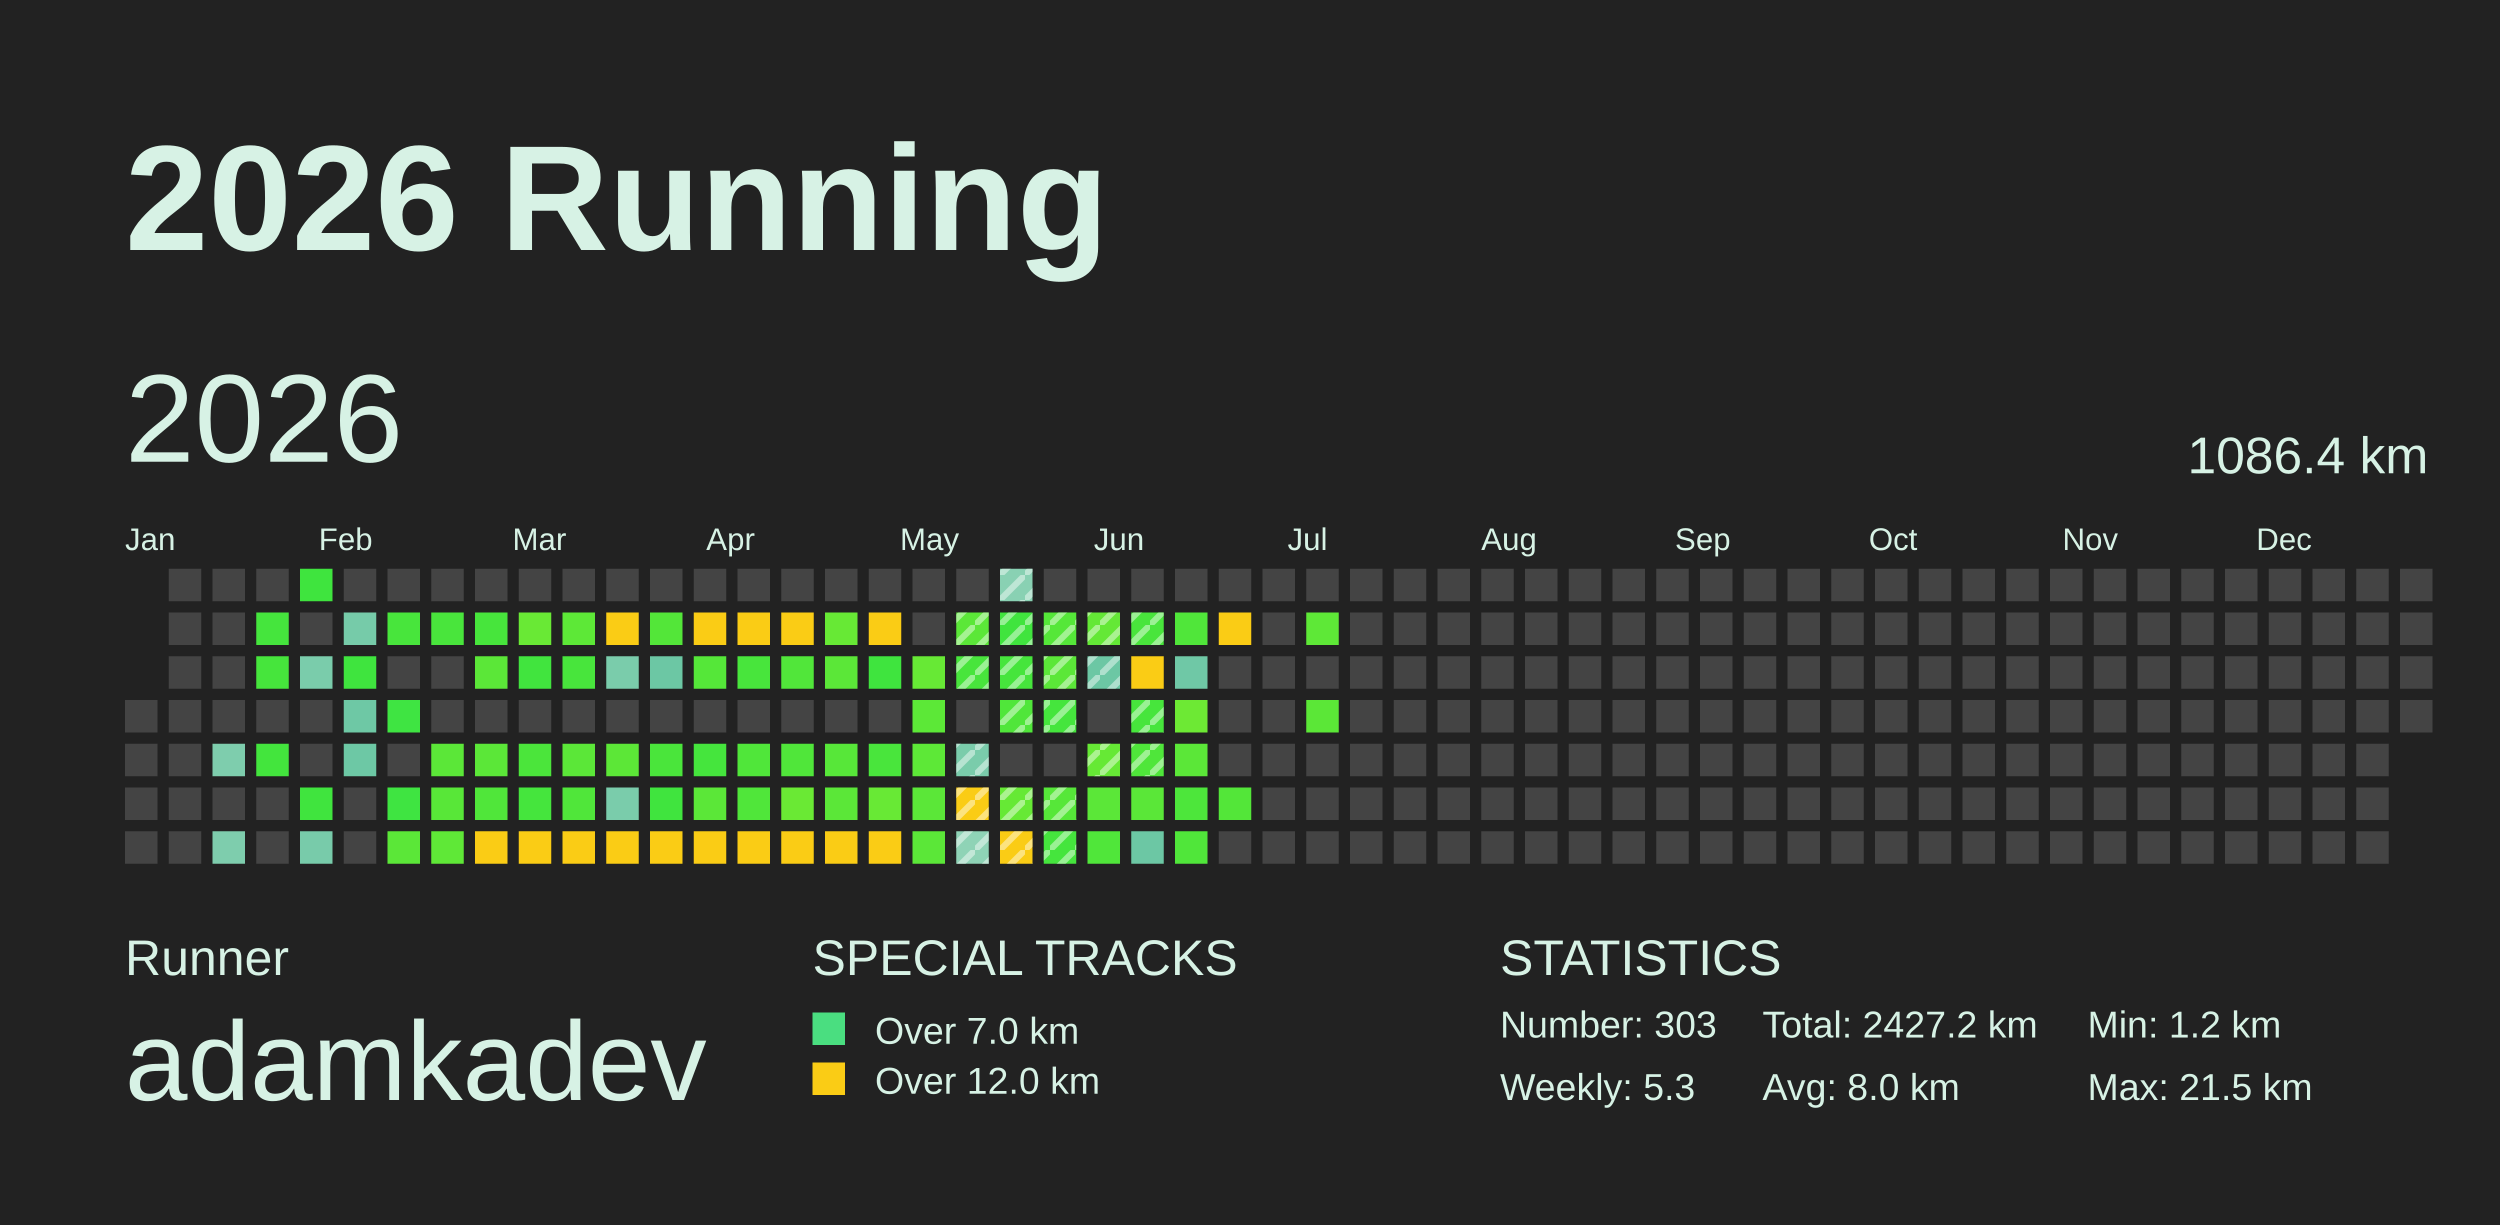
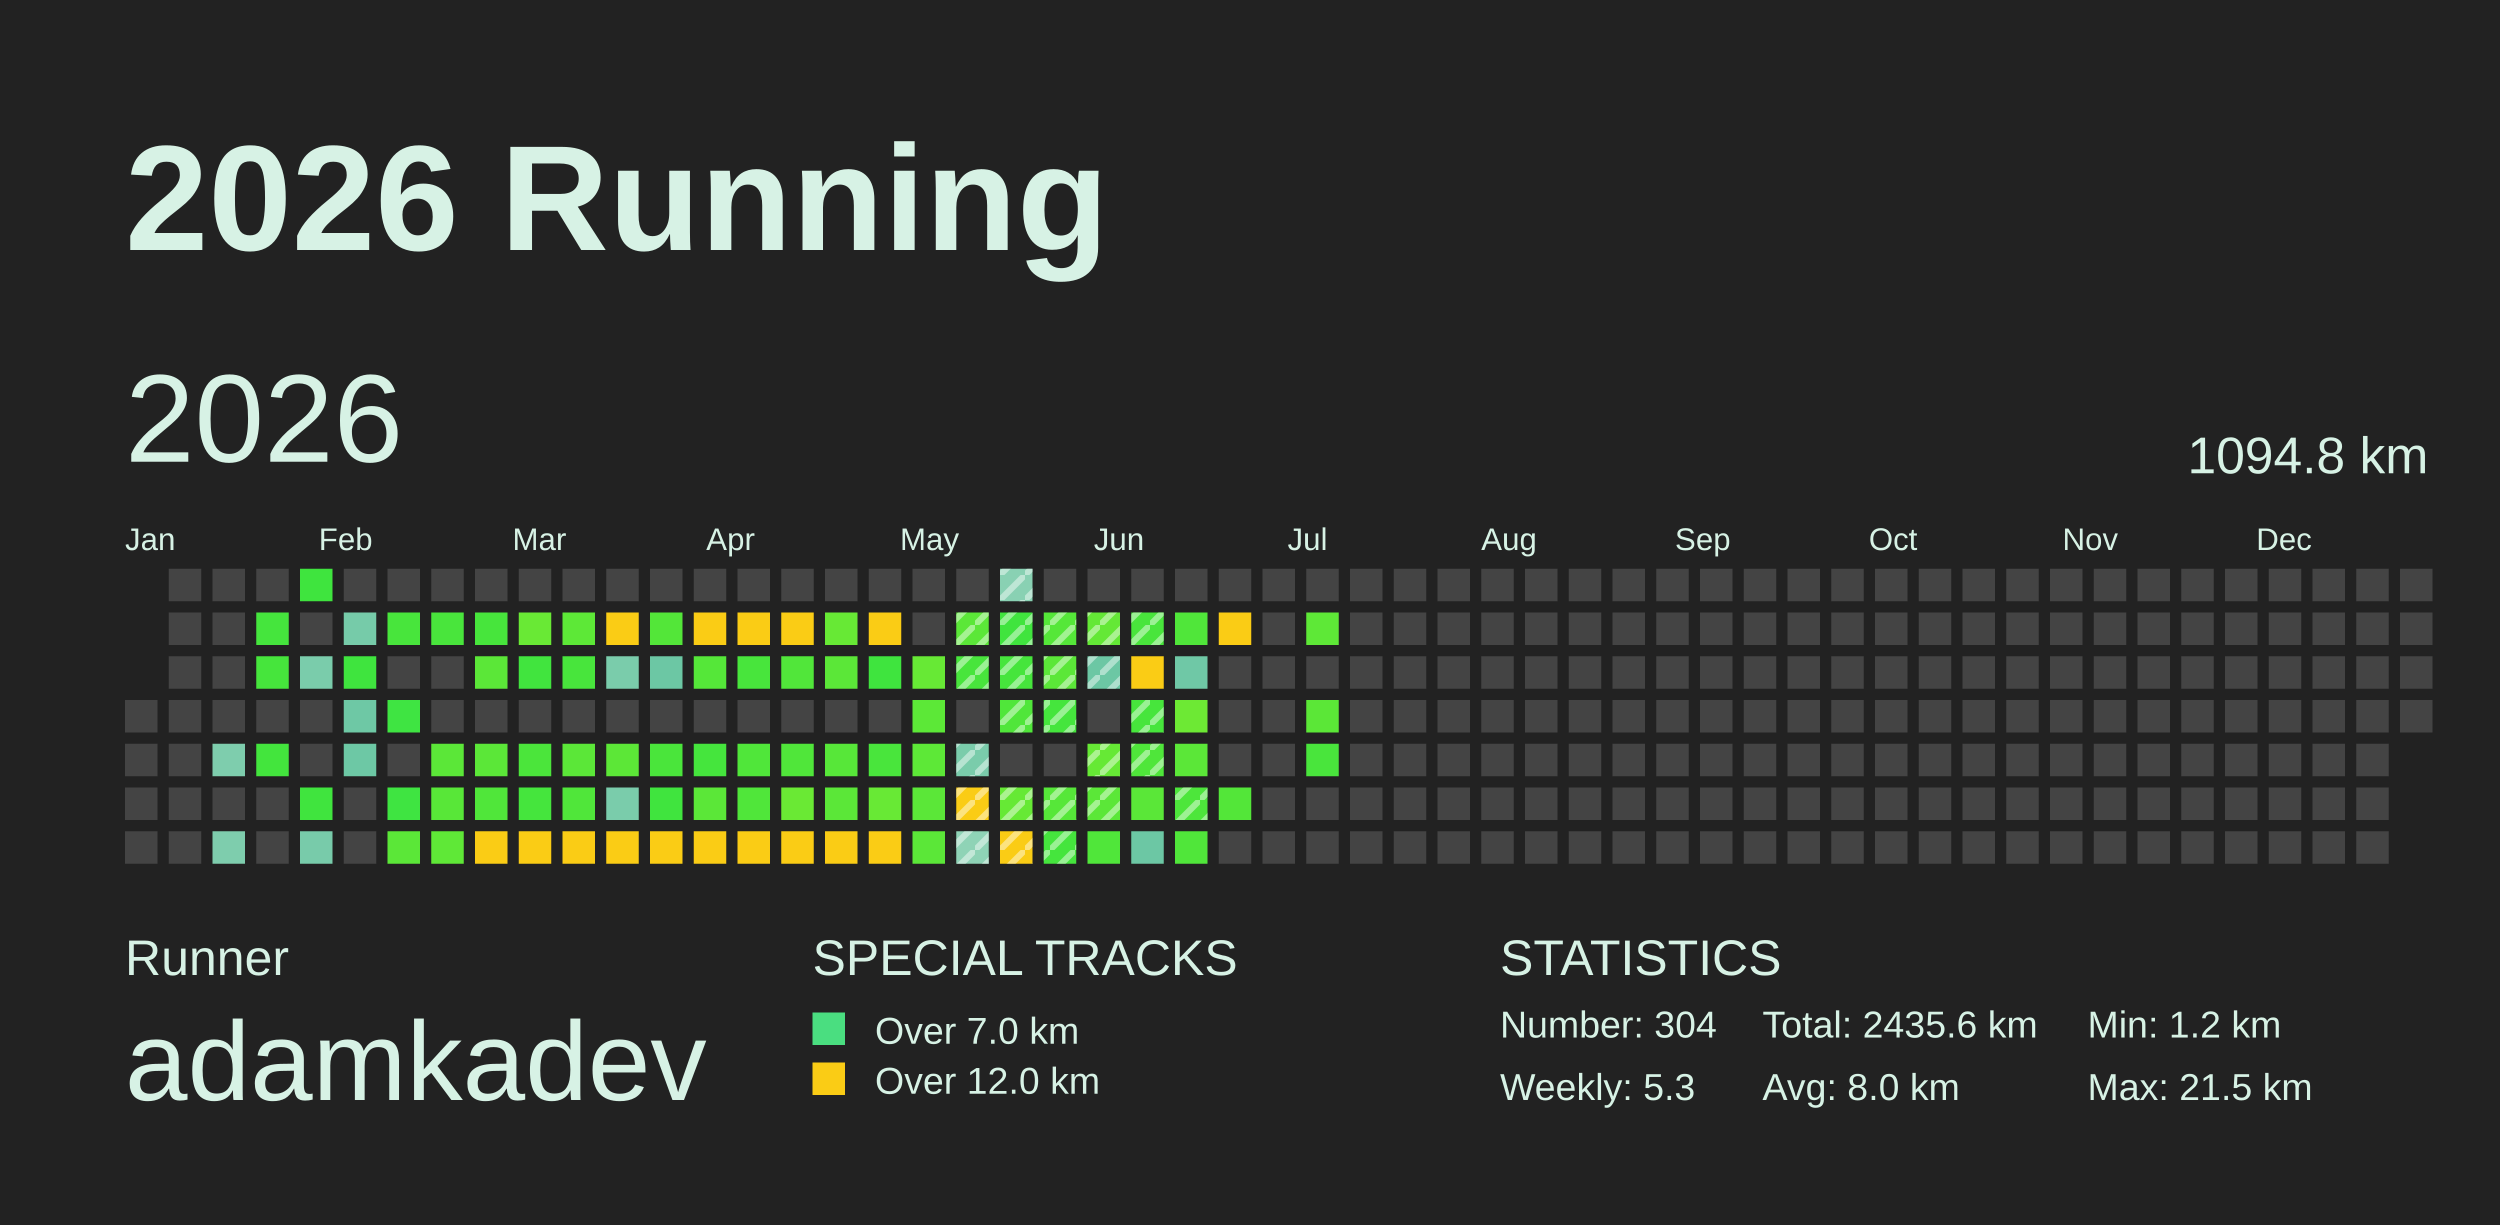
<svg xmlns="http://www.w3.org/2000/svg" baseProfile="full" height="98mm" version="1.1" viewBox="0,0,200,98" width="200mm">
  <defs>
    <pattern height="2" id="indoor-stripe" patternUnits="userSpaceOnUse" width="2">
      <line stroke="white" stroke-opacity="0.45" stroke-width="0.5" x1="0" x2="2" y1="2" y2="0" />
    </pattern>
  </defs>
  <rect fill="#222222" height="98" width="200" x="0" y="0" />
  <text fill="#D7F2E5" style="font-size:12px; font-family:Arial; font-weight:bold;" x="10" y="20">2026 Running</text>
  <text fill="#D7F2E5" style="font-size:4px; font-family:Arial" x="10" y="78">Runner</text>
  <text fill="#D7F2E5" style="font-size:9px; font-family:Arial" x="10" y="88">adamkadev</text>
  <text fill="#D7F2E5" style="font-size:4px; font-family:Arial" x="65" y="78">SPECIAL TRACKS</text>
  <rect fill="#4ADE80" height="2.6" width="2.6" x="65" y="81" />
  <text fill="#D7F2E5" style="font-size:3px; font-family:Arial" x="70" y="83.5">Over 7.0 km</text>
  <rect fill="#FACC15" height="2.6" width="2.6" x="65" y="85" />
  <text fill="#D7F2E5" style="font-size:3px; font-family:Arial" x="70" y="87.5">Over 12.0 km</text>
  <text fill="#D7F2E5" style="font-size:4px; font-family:Arial" x="120" y="78">STATISTICS</text>
-   <text fill="#D7F2E5" style="font-size:3px; font-family:Arial" x="120" y="83">Number: 303</text>
+   <text fill="#D7F2E5" style="font-size:3px; font-family:Arial" x="120" y="83">Number: 304</text>
  <text fill="#D7F2E5" style="font-size:3px; font-family:Arial" x="120" y="88">Weekly: 5.3</text>
-   <text fill="#D7F2E5" style="font-size:3px; font-family:Arial" x="141" y="83">Total: 2427.2 km</text>
+   <text fill="#D7F2E5" style="font-size:3px; font-family:Arial" x="141" y="83">Total: 2435.6 km</text>
  <text fill="#D7F2E5" style="font-size:3px; font-family:Arial" x="141" y="88">Avg: 8.0 km</text>
  <text fill="#D7F2E5" style="font-size:3px; font-family:Arial" x="167" y="83">Min: 1.2 km</text>
  <text fill="#D7F2E5" style="font-size:3px; font-family:Arial" x="167" y="88">Max: 21.5 km</text>
  <text dominant-baseline="hanging" fill="#D7F2E5" style="font-size:10.0px; font-family:Arial;" x="10" y="30">2026</text>
-   <text dominant-baseline="hanging" fill="#D7F2E5" style="font-size:4.125px; font-family:Arial;" x="175" y="35">1086.4 km</text>
+   <text dominant-baseline="hanging" fill="#D7F2E5" style="font-size:4.125px; font-family:Arial;" x="175" y="35">1094.8 km</text>
  <text fill="#D7F2E5" style="font-size:2.5px; font-family:Arial" x="10.0" y="44">Jan</text>
  <text fill="#D7F2E5" style="font-size:2.5px; font-family:Arial" x="25.5" y="44">Feb</text>
  <text fill="#D7F2E5" style="font-size:2.5px; font-family:Arial" x="41.0" y="44">Mar</text>
  <text fill="#D7F2E5" style="font-size:2.5px; font-family:Arial" x="56.5" y="44">Apr</text>
  <text fill="#D7F2E5" style="font-size:2.5px; font-family:Arial" x="72.0" y="44">May</text>
  <text fill="#D7F2E5" style="font-size:2.5px; font-family:Arial" x="87.5" y="44">Jun</text>
  <text fill="#D7F2E5" style="font-size:2.5px; font-family:Arial" x="103.0" y="44">Jul</text>
  <text fill="#D7F2E5" style="font-size:2.5px; font-family:Arial" x="118.5" y="44">Aug</text>
  <text fill="#D7F2E5" style="font-size:2.5px; font-family:Arial" x="134.0" y="44">Sep</text>
  <text fill="#D7F2E5" style="font-size:2.5px; font-family:Arial" x="149.5" y="44">Oct</text>
  <text fill="#D7F2E5" style="font-size:2.5px; font-family:Arial" x="165.0" y="44">Nov</text>
  <text fill="#D7F2E5" style="font-size:2.5px; font-family:Arial" x="180.5" y="44">Dec</text>
  <rect fill="#444444" height="2.6" width="2.6" x="10.0" y="56.0" />
  <rect fill="#444444" height="2.6" width="2.6" x="10.0" y="59.5" />
  <rect fill="#444444" height="2.6" width="2.6" x="10.0" y="63.0" />
  <rect fill="#444444" height="2.6" width="2.6" x="10.0" y="66.5" />
  <rect fill="#444444" height="2.6" width="2.6" x="13.5" y="45.5" />
  <rect fill="#444444" height="2.6" width="2.6" x="13.5" y="49.0" />
  <rect fill="#444444" height="2.6" width="2.6" x="13.5" y="52.5" />
  <rect fill="#444444" height="2.6" width="2.6" x="13.5" y="56.0" />
  <rect fill="#444444" height="2.6" width="2.6" x="13.5" y="59.5" />
  <rect fill="#444444" height="2.6" width="2.6" x="13.5" y="63.0" />
  <rect fill="#444444" height="2.6" width="2.6" x="13.5" y="66.5" />
  <rect fill="#444444" height="2.6" width="2.6" x="17.0" y="45.5" />
  <rect fill="#444444" height="2.6" width="2.6" x="17.0" y="49.0" />
  <rect fill="#444444" height="2.6" width="2.6" x="17.0" y="52.5" />
  <rect fill="#444444" height="2.6" width="2.6" x="17.0" y="56.0" />
  <rect fill="#7ecdad" height="2.6" width="2.6" x="17.0" y="59.5" />
  <rect fill="#444444" height="2.6" width="2.6" x="17.0" y="63.0" />
  <rect fill="#7ecdad" height="2.6" width="2.6" x="17.0" y="66.5" />
  <rect fill="#444444" height="2.6" width="2.6" x="20.5" y="45.5" />
  <rect fill="#45e53d" height="2.6" width="2.6" x="20.5" y="49.0" />
  <rect fill="#46e53c" height="2.6" width="2.6" x="20.5" y="52.5" />
  <rect fill="#444444" height="2.6" width="2.6" x="20.5" y="56.0" />
  <rect fill="#43e53d" height="2.6" width="2.6" x="20.5" y="59.5" />
  <rect fill="#444444" height="2.6" width="2.6" x="20.5" y="63.0" />
  <rect fill="#444444" height="2.6" width="2.6" x="20.5" y="66.5" />
  <rect fill="#3fe43e" height="2.6" width="2.6" x="24.0" y="45.5" />
  <rect fill="#444444" height="2.6" width="2.6" x="24.0" y="49.0" />
  <rect fill="#7accab" height="2.6" width="2.6" x="24.0" y="52.5" />
  <rect fill="#444444" height="2.6" width="2.6" x="24.0" y="56.0" />
  <rect fill="#444444" height="2.6" width="2.6" x="24.0" y="59.5" />
  <rect fill="#40e43e" height="2.6" width="2.6" x="24.0" y="63.0" />
  <rect fill="#78cbaa" height="2.6" width="2.6" x="24.0" y="66.5" />
  <rect fill="#444444" height="2.6" width="2.6" x="27.5" y="45.5" />
  <rect fill="#76cba9" height="2.6" width="2.6" x="27.5" y="49.0" />
  <rect fill="#3fe43e" height="2.6" width="2.6" x="27.5" y="52.5" />
  <rect fill="#6ec8a5" height="2.6" width="2.6" x="27.5" y="56.0" />
  <rect fill="#6dc8a5" height="2.6" width="2.6" x="27.5" y="59.5" />
  <rect fill="#444444" height="2.6" width="2.6" x="27.5" y="63.0" />
  <rect fill="#444444" height="2.6" width="2.6" x="27.5" y="66.5" />
  <rect fill="#444444" height="2.6" width="2.6" x="31.0" y="45.5" />
  <rect fill="#48e53c" height="2.6" width="2.6" x="31.0" y="49.0" />
  <rect fill="#444444" height="2.6" width="2.6" x="31.0" y="52.5" />
  <rect fill="#3fe442" height="2.6" width="2.6" x="31.0" y="56.0" />
  <rect fill="#444444" height="2.6" width="2.6" x="31.0" y="59.5" />
  <rect fill="#3fe441" height="2.6" width="2.6" x="31.0" y="63.0" />
  <rect fill="#5be738" height="2.6" width="2.6" x="31.0" y="66.5" />
  <rect fill="#444444" height="2.6" width="2.6" x="34.5" y="45.5" />
  <rect fill="#49e53c" height="2.6" width="2.6" x="34.5" y="49.0" />
  <rect fill="#444444" height="2.6" width="2.6" x="34.5" y="52.5" />
  <rect fill="#444444" height="2.6" width="2.6" x="34.5" y="56.0" />
  <rect fill="#5be738" height="2.6" width="2.6" x="34.5" y="59.5" />
  <rect fill="#58e738" height="2.6" width="2.6" x="34.5" y="63.0" />
  <rect fill="#5fe837" height="2.6" width="2.6" x="34.5" y="66.5" />
  <rect fill="#444444" height="2.6" width="2.6" x="38.0" y="45.5" />
  <rect fill="#47e53c" height="2.6" width="2.6" x="38.0" y="49.0" />
  <rect fill="#5be738" height="2.6" width="2.6" x="38.0" y="52.5" />
  <rect fill="#444444" height="2.6" width="2.6" x="38.0" y="56.0" />
  <rect fill="#5be738" height="2.6" width="2.6" x="38.0" y="59.5" />
  <rect fill="#50e63a" height="2.6" width="2.6" x="38.0" y="63.0" />
  <rect fill="#FACC15" height="2.6" width="2.6" x="38.0" y="66.5" />
  <rect fill="#444444" height="2.6" width="2.6" x="41.5" y="45.5" />
  <rect fill="#69e935" height="2.6" width="2.6" x="41.5" y="49.0" />
  <rect fill="#41e43e" height="2.6" width="2.6" x="41.5" y="52.5" />
  <rect fill="#444444" height="2.6" width="2.6" x="41.5" y="56.0" />
  <rect fill="#4be53b" height="2.6" width="2.6" x="41.5" y="59.5" />
  <rect fill="#45e53d" height="2.6" width="2.6" x="41.5" y="63.0" />
  <rect fill="#FACC15" height="2.6" width="2.6" x="41.5" y="66.5" />
  <rect fill="#444444" height="2.6" width="2.6" x="45.0" y="45.5" />
  <rect fill="#5de837" height="2.6" width="2.6" x="45.0" y="49.0" />
  <rect fill="#48e53c" height="2.6" width="2.6" x="45.0" y="52.5" />
  <rect fill="#444444" height="2.6" width="2.6" x="45.0" y="56.0" />
  <rect fill="#5be738" height="2.6" width="2.6" x="45.0" y="59.5" />
  <rect fill="#50e63a" height="2.6" width="2.6" x="45.0" y="63.0" />
  <rect fill="#FACC15" height="2.6" width="2.6" x="45.0" y="66.5" />
  <rect fill="#444444" height="2.6" width="2.6" x="48.5" y="45.5" />
  <rect fill="#FACC15" height="2.6" width="2.6" x="48.5" y="49.0" />
  <rect fill="#7accab" height="2.6" width="2.6" x="48.5" y="52.5" />
  <rect fill="#444444" height="2.6" width="2.6" x="48.5" y="56.0" />
  <rect fill="#5ce737" height="2.6" width="2.6" x="48.5" y="59.5" />
  <rect fill="#7accab" height="2.6" width="2.6" x="48.5" y="63.0" />
  <rect fill="#FACC15" height="2.6" width="2.6" x="48.5" y="66.5" />
  <rect fill="#444444" height="2.6" width="2.6" x="52.0" y="45.5" />
  <rect fill="#53e639" height="2.6" width="2.6" x="52.0" y="49.0" />
  <rect fill="#6cc7a4" height="2.6" width="2.6" x="52.0" y="52.5" />
  <rect fill="#444444" height="2.6" width="2.6" x="52.0" y="56.0" />
  <rect fill="#4ae53b" height="2.6" width="2.6" x="52.0" y="59.5" />
  <rect fill="#40e43e" height="2.6" width="2.6" x="52.0" y="63.0" />
  <rect fill="#FACC15" height="2.6" width="2.6" x="52.0" y="66.5" />
  <rect fill="#444444" height="2.6" width="2.6" x="55.5" y="45.5" />
  <rect fill="#FACC15" height="2.6" width="2.6" x="55.5" y="49.0" />
  <rect fill="#55e739" height="2.6" width="2.6" x="55.5" y="52.5" />
  <rect fill="#444444" height="2.6" width="2.6" x="55.5" y="56.0" />
  <rect fill="#45e53d" height="2.6" width="2.6" x="55.5" y="59.5" />
  <rect fill="#5be738" height="2.6" width="2.6" x="55.5" y="63.0" />
  <rect fill="#FACC15" height="2.6" width="2.6" x="55.5" y="66.5" />
  <rect fill="#444444" height="2.6" width="2.6" x="59.0" y="45.5" />
  <rect fill="#FACC15" height="2.6" width="2.6" x="59.0" y="49.0" />
  <rect fill="#48e53c" height="2.6" width="2.6" x="59.0" y="52.5" />
  <rect fill="#444444" height="2.6" width="2.6" x="59.0" y="56.0" />
  <rect fill="#50e63a" height="2.6" width="2.6" x="59.0" y="59.5" />
  <rect fill="#50e63a" height="2.6" width="2.6" x="59.0" y="63.0" />
  <rect fill="#FACC15" height="2.6" width="2.6" x="59.0" y="66.5" />
  <rect fill="#444444" height="2.6" width="2.6" x="62.5" y="45.5" />
  <rect fill="#FACC15" height="2.6" width="2.6" x="62.5" y="49.0" />
  <rect fill="#51e63a" height="2.6" width="2.6" x="62.5" y="52.5" />
  <rect fill="#444444" height="2.6" width="2.6" x="62.5" y="56.0" />
  <rect fill="#50e63a" height="2.6" width="2.6" x="62.5" y="59.5" />
  <rect fill="#6ae934" height="2.6" width="2.6" x="62.5" y="63.0" />
  <rect fill="#FACC15" height="2.6" width="2.6" x="62.5" y="66.5" />
  <rect fill="#444444" height="2.6" width="2.6" x="66.0" y="45.5" />
  <rect fill="#67e935" height="2.6" width="2.6" x="66.0" y="49.0" />
  <rect fill="#5be738" height="2.6" width="2.6" x="66.0" y="52.5" />
  <rect fill="#444444" height="2.6" width="2.6" x="66.0" y="56.0" />
  <rect fill="#57e739" height="2.6" width="2.6" x="66.0" y="59.5" />
  <rect fill="#5be738" height="2.6" width="2.6" x="66.0" y="63.0" />
  <rect fill="#FACC15" height="2.6" width="2.6" x="66.0" y="66.5" />
  <rect fill="#444444" height="2.6" width="2.6" x="69.5" y="45.5" />
  <rect fill="#FACC15" height="2.6" width="2.6" x="69.5" y="49.0" />
  <rect fill="#3fe43e" height="2.6" width="2.6" x="69.5" y="52.5" />
  <rect fill="#444444" height="2.6" width="2.6" x="69.5" y="56.0" />
  <rect fill="#49e53c" height="2.6" width="2.6" x="69.5" y="59.5" />
  <rect fill="#68e935" height="2.6" width="2.6" x="69.5" y="63.0" />
  <rect fill="#FACC15" height="2.6" width="2.6" x="69.5" y="66.5" />
  <rect fill="#444444" height="2.6" width="2.6" x="73.0" y="45.5" />
  <rect fill="#444444" height="2.6" width="2.6" x="73.0" y="49.0" />
  <rect fill="#67e935" height="2.6" width="2.6" x="73.0" y="52.5" />
  <rect fill="#5ce837" height="2.6" width="2.6" x="73.0" y="56.0" />
  <rect fill="#5de837" height="2.6" width="2.6" x="73.0" y="59.5" />
  <rect fill="#5be738" height="2.6" width="2.6" x="73.0" y="63.0" />
  <rect fill="#5be738" height="2.6" width="2.6" x="73.0" y="66.5" />
  <rect fill="#444444" height="2.6" width="2.6" x="76.5" y="45.5" />
  <rect fill="#5be738" height="2.6" width="2.6" x="76.5" y="49.0" />
  <rect fill="url(#indoor-stripe)" height="2.6" style="pointer-events: none;" width="2.6" x="76.5" y="49.0" />
  <rect fill="#48e53c" height="2.6" width="2.6" x="76.5" y="52.5" />
  <rect fill="url(#indoor-stripe)" height="2.6" style="pointer-events: none;" width="2.6" x="76.5" y="52.5" />
  <rect fill="#444444" height="2.6" width="2.6" x="76.5" y="56.0" />
  <rect fill="#7accab" height="2.6" width="2.6" x="76.5" y="59.5" />
  <rect fill="url(#indoor-stripe)" height="2.6" style="pointer-events: none;" width="2.6" x="76.5" y="59.5" />
  <rect fill="#FACC15" height="2.6" width="2.6" x="76.5" y="63.0" />
  <rect fill="url(#indoor-stripe)" height="2.6" style="pointer-events: none;" width="2.6" x="76.5" y="63.0" />
  <rect fill="#8fd3b6" height="2.6" width="2.6" x="76.5" y="66.5" />
  <rect fill="url(#indoor-stripe)" height="2.6" style="pointer-events: none;" width="2.6" x="76.5" y="66.5" />
  <rect fill="#89d1b3" height="2.6" width="2.6" x="80.0" y="45.5" />
  <rect fill="url(#indoor-stripe)" height="2.6" style="pointer-events: none;" width="2.6" x="80.0" y="45.5" />
  <rect fill="#40e43e" height="2.6" width="2.6" x="80.0" y="49.0" />
  <rect fill="url(#indoor-stripe)" height="2.6" style="pointer-events: none;" width="2.6" x="80.0" y="49.0" />
  <rect fill="#46e53c" height="2.6" width="2.6" x="80.0" y="52.5" />
  <rect fill="url(#indoor-stripe)" height="2.6" style="pointer-events: none;" width="2.6" x="80.0" y="52.5" />
  <rect fill="#50e63a" height="2.6" width="2.6" x="80.0" y="56.0" />
  <rect fill="url(#indoor-stripe)" height="2.6" style="pointer-events: none;" width="2.6" x="80.0" y="56.0" />
  <rect fill="#444444" height="2.6" width="2.6" x="80.0" y="59.5" />
  <rect fill="#66e935" height="2.6" width="2.6" x="80.0" y="63.0" />
  <rect fill="url(#indoor-stripe)" height="2.6" style="pointer-events: none;" width="2.6" x="80.0" y="63.0" />
  <rect fill="#FACC15" height="2.6" width="2.6" x="80.0" y="66.5" />
  <rect fill="url(#indoor-stripe)" height="2.6" style="pointer-events: none;" width="2.6" x="80.0" y="66.5" />
  <rect fill="#444444" height="2.6" width="2.6" x="83.5" y="45.5" />
  <rect fill="#55e739" height="2.6" width="2.6" x="83.5" y="49.0" />
  <rect fill="url(#indoor-stripe)" height="2.6" style="pointer-events: none;" width="2.6" x="83.5" y="49.0" />
  <rect fill="#5be738" height="2.6" width="2.6" x="83.5" y="52.5" />
  <rect fill="url(#indoor-stripe)" height="2.6" style="pointer-events: none;" width="2.6" x="83.5" y="52.5" />
  <rect fill="#45e53d" height="2.6" width="2.6" x="83.5" y="56.0" />
  <rect fill="url(#indoor-stripe)" height="2.6" style="pointer-events: none;" width="2.6" x="83.5" y="56.0" />
  <rect fill="#444444" height="2.6" width="2.6" x="83.5" y="59.5" />
  <rect fill="#56e739" height="2.6" width="2.6" x="83.5" y="63.0" />
  <rect fill="url(#indoor-stripe)" height="2.6" style="pointer-events: none;" width="2.6" x="83.5" y="63.0" />
  <rect fill="#45e53d" height="2.6" width="2.6" x="83.5" y="66.5" />
  <rect fill="url(#indoor-stripe)" height="2.6" style="pointer-events: none;" width="2.6" x="83.5" y="66.5" />
  <rect fill="#444444" height="2.6" width="2.6" x="87.0" y="45.5" />
  <rect fill="#64e836" height="2.6" width="2.6" x="87.0" y="49.0" />
  <rect fill="url(#indoor-stripe)" height="2.6" style="pointer-events: none;" width="2.6" x="87.0" y="49.0" />
  <rect fill="#6cc7a4" height="2.6" width="2.6" x="87.0" y="52.5" />
  <rect fill="url(#indoor-stripe)" height="2.6" style="pointer-events: none;" width="2.6" x="87.0" y="52.5" />
  <rect fill="#444444" height="2.6" width="2.6" x="87.0" y="56.0" />
  <rect fill="#66e935" height="2.6" width="2.6" x="87.0" y="59.5" />
  <rect fill="url(#indoor-stripe)" height="2.6" style="pointer-events: none;" width="2.6" x="87.0" y="59.5" />
  <rect fill="#5be738" height="2.6" width="2.6" x="87.0" y="63.0" />
+   <rect fill="url(#indoor-stripe)" height="2.6" style="pointer-events: none;" width="2.6" x="87.0" y="63.0" />
  <rect fill="#50e63a" height="2.6" width="2.6" x="87.0" y="66.5" />
  <rect fill="#444444" height="2.6" width="2.6" x="90.5" y="45.5" />
  <rect fill="#49e53c" height="2.6" width="2.6" x="90.5" y="49.0" />
  <rect fill="url(#indoor-stripe)" height="2.6" style="pointer-events: none;" width="2.6" x="90.5" y="49.0" />
  <rect fill="#FACC15" height="2.6" width="2.6" x="90.5" y="52.5" />
  <rect fill="#47e53c" height="2.6" width="2.6" x="90.5" y="56.0" />
  <rect fill="url(#indoor-stripe)" height="2.6" style="pointer-events: none;" width="2.6" x="90.5" y="56.0" />
  <rect fill="#4fe63a" height="2.6" width="2.6" x="90.5" y="59.5" />
  <rect fill="url(#indoor-stripe)" height="2.6" style="pointer-events: none;" width="2.6" x="90.5" y="59.5" />
  <rect fill="#5ae738" height="2.6" width="2.6" x="90.5" y="63.0" />
  <rect fill="#6cc7a4" height="2.6" width="2.6" x="90.5" y="66.5" />
  <rect fill="#444444" height="2.6" width="2.6" x="94.0" y="45.5" />
  <rect fill="#50e63a" height="2.6" width="2.6" x="94.0" y="49.0" />
  <rect fill="#6fc8a6" height="2.6" width="2.6" x="94.0" y="52.5" />
  <rect fill="#6de934" height="2.6" width="2.6" x="94.0" y="56.0" />
  <rect fill="#5be738" height="2.6" width="2.6" x="94.0" y="59.5" />
  <rect fill="#4de63b" height="2.6" width="2.6" x="94.0" y="63.0" />
+   <rect fill="url(#indoor-stripe)" height="2.6" style="pointer-events: none;" width="2.6" x="94.0" y="63.0" />
  <rect fill="#50e63a" height="2.6" width="2.6" x="94.0" y="66.5" />
  <rect fill="#444444" height="2.6" width="2.6" x="97.5" y="45.5" />
  <rect fill="#FACC15" height="2.6" width="2.6" x="97.5" y="49.0" />
  <rect fill="#444444" height="2.6" width="2.6" x="97.5" y="52.5" />
  <rect fill="#444444" height="2.6" width="2.6" x="97.5" y="56.0" />
  <rect fill="#444444" height="2.6" width="2.6" x="97.5" y="59.5" />
  <rect fill="#53e639" height="2.6" width="2.6" x="97.5" y="63.0" />
  <rect fill="#444444" height="2.6" width="2.6" x="97.5" y="66.5" />
  <rect fill="#444444" height="2.6" width="2.6" x="101.0" y="45.5" />
  <rect fill="#444444" height="2.6" width="2.6" x="101.0" y="49.0" />
  <rect fill="#444444" height="2.6" width="2.6" x="101.0" y="52.5" />
  <rect fill="#444444" height="2.6" width="2.6" x="101.0" y="56.0" />
  <rect fill="#444444" height="2.6" width="2.6" x="101.0" y="59.5" />
  <rect fill="#444444" height="2.6" width="2.6" x="101.0" y="63.0" />
  <rect fill="#444444" height="2.6" width="2.6" x="101.0" y="66.5" />
  <rect fill="#444444" height="2.6" width="2.6" x="104.5" y="45.5" />
  <rect fill="#5ee837" height="2.6" width="2.6" x="104.5" y="49.0" />
  <rect fill="#444444" height="2.6" width="2.6" x="104.5" y="52.5" />
  <rect fill="#5be737" height="2.6" width="2.6" x="104.5" y="56.0" />
-   <rect fill="#444444" height="2.6" width="2.6" x="104.5" y="59.5" />
+   <rect fill="#49e53c" height="2.6" width="2.6" x="104.5" y="59.5" />
  <rect fill="#444444" height="2.6" width="2.6" x="104.5" y="63.0" />
  <rect fill="#444444" height="2.6" width="2.6" x="104.5" y="66.5" />
  <rect fill="#444444" height="2.6" width="2.6" x="108.0" y="45.5" />
  <rect fill="#444444" height="2.6" width="2.6" x="108.0" y="49.0" />
  <rect fill="#444444" height="2.6" width="2.6" x="108.0" y="52.5" />
  <rect fill="#444444" height="2.6" width="2.6" x="108.0" y="56.0" />
  <rect fill="#444444" height="2.6" width="2.6" x="108.0" y="59.5" />
  <rect fill="#444444" height="2.6" width="2.6" x="108.0" y="63.0" />
  <rect fill="#444444" height="2.6" width="2.6" x="108.0" y="66.5" />
  <rect fill="#444444" height="2.6" width="2.6" x="111.5" y="45.5" />
  <rect fill="#444444" height="2.6" width="2.6" x="111.5" y="49.0" />
  <rect fill="#444444" height="2.6" width="2.6" x="111.5" y="52.5" />
  <rect fill="#444444" height="2.6" width="2.6" x="111.5" y="56.0" />
  <rect fill="#444444" height="2.6" width="2.6" x="111.5" y="59.5" />
  <rect fill="#444444" height="2.6" width="2.6" x="111.5" y="63.0" />
  <rect fill="#444444" height="2.6" width="2.6" x="111.5" y="66.5" />
  <rect fill="#444444" height="2.6" width="2.6" x="115.0" y="45.5" />
  <rect fill="#444444" height="2.6" width="2.6" x="115.0" y="49.0" />
  <rect fill="#444444" height="2.6" width="2.6" x="115.0" y="52.5" />
  <rect fill="#444444" height="2.6" width="2.6" x="115.0" y="56.0" />
  <rect fill="#444444" height="2.6" width="2.6" x="115.0" y="59.5" />
  <rect fill="#444444" height="2.6" width="2.6" x="115.0" y="63.0" />
  <rect fill="#444444" height="2.6" width="2.6" x="115.0" y="66.5" />
  <rect fill="#444444" height="2.6" width="2.6" x="118.5" y="45.5" />
  <rect fill="#444444" height="2.6" width="2.6" x="118.5" y="49.0" />
  <rect fill="#444444" height="2.6" width="2.6" x="118.5" y="52.5" />
  <rect fill="#444444" height="2.6" width="2.6" x="118.5" y="56.0" />
  <rect fill="#444444" height="2.6" width="2.6" x="118.5" y="59.5" />
  <rect fill="#444444" height="2.6" width="2.6" x="118.5" y="63.0" />
  <rect fill="#444444" height="2.6" width="2.6" x="118.5" y="66.5" />
  <rect fill="#444444" height="2.6" width="2.6" x="122.0" y="45.5" />
  <rect fill="#444444" height="2.6" width="2.6" x="122.0" y="49.0" />
  <rect fill="#444444" height="2.6" width="2.6" x="122.0" y="52.5" />
  <rect fill="#444444" height="2.6" width="2.6" x="122.0" y="56.0" />
  <rect fill="#444444" height="2.6" width="2.6" x="122.0" y="59.5" />
  <rect fill="#444444" height="2.6" width="2.6" x="122.0" y="63.0" />
  <rect fill="#444444" height="2.6" width="2.6" x="122.0" y="66.5" />
  <rect fill="#444444" height="2.6" width="2.6" x="125.5" y="45.5" />
  <rect fill="#444444" height="2.6" width="2.6" x="125.5" y="49.0" />
  <rect fill="#444444" height="2.6" width="2.6" x="125.5" y="52.5" />
  <rect fill="#444444" height="2.6" width="2.6" x="125.5" y="56.0" />
  <rect fill="#444444" height="2.6" width="2.6" x="125.5" y="59.5" />
  <rect fill="#444444" height="2.6" width="2.6" x="125.5" y="63.0" />
  <rect fill="#444444" height="2.6" width="2.6" x="125.5" y="66.5" />
  <rect fill="#444444" height="2.6" width="2.6" x="129.0" y="45.5" />
  <rect fill="#444444" height="2.6" width="2.6" x="129.0" y="49.0" />
  <rect fill="#444444" height="2.6" width="2.6" x="129.0" y="52.5" />
  <rect fill="#444444" height="2.6" width="2.6" x="129.0" y="56.0" />
  <rect fill="#444444" height="2.6" width="2.6" x="129.0" y="59.5" />
  <rect fill="#444444" height="2.6" width="2.6" x="129.0" y="63.0" />
  <rect fill="#444444" height="2.6" width="2.6" x="129.0" y="66.5" />
  <rect fill="#444444" height="2.6" width="2.6" x="132.5" y="45.5" />
  <rect fill="#444444" height="2.6" width="2.6" x="132.5" y="49.0" />
  <rect fill="#444444" height="2.6" width="2.6" x="132.5" y="52.5" />
  <rect fill="#444444" height="2.6" width="2.6" x="132.5" y="56.0" />
  <rect fill="#444444" height="2.6" width="2.6" x="132.5" y="59.5" />
  <rect fill="#444444" height="2.6" width="2.6" x="132.5" y="63.0" />
  <rect fill="#444444" height="2.6" width="2.6" x="132.5" y="66.5" />
  <rect fill="#444444" height="2.6" width="2.6" x="136.0" y="45.5" />
  <rect fill="#444444" height="2.6" width="2.6" x="136.0" y="49.0" />
  <rect fill="#444444" height="2.6" width="2.6" x="136.0" y="52.5" />
  <rect fill="#444444" height="2.6" width="2.6" x="136.0" y="56.0" />
  <rect fill="#444444" height="2.6" width="2.6" x="136.0" y="59.5" />
  <rect fill="#444444" height="2.6" width="2.6" x="136.0" y="63.0" />
  <rect fill="#444444" height="2.6" width="2.6" x="136.0" y="66.5" />
  <rect fill="#444444" height="2.6" width="2.6" x="139.5" y="45.5" />
  <rect fill="#444444" height="2.6" width="2.6" x="139.5" y="49.0" />
  <rect fill="#444444" height="2.6" width="2.6" x="139.5" y="52.5" />
  <rect fill="#444444" height="2.6" width="2.6" x="139.5" y="56.0" />
  <rect fill="#444444" height="2.6" width="2.6" x="139.5" y="59.5" />
  <rect fill="#444444" height="2.6" width="2.6" x="139.5" y="63.0" />
  <rect fill="#444444" height="2.6" width="2.6" x="139.5" y="66.5" />
  <rect fill="#444444" height="2.6" width="2.6" x="143.0" y="45.5" />
  <rect fill="#444444" height="2.6" width="2.6" x="143.0" y="49.0" />
  <rect fill="#444444" height="2.6" width="2.6" x="143.0" y="52.5" />
  <rect fill="#444444" height="2.6" width="2.6" x="143.0" y="56.0" />
  <rect fill="#444444" height="2.6" width="2.6" x="143.0" y="59.5" />
  <rect fill="#444444" height="2.6" width="2.6" x="143.0" y="63.0" />
  <rect fill="#444444" height="2.6" width="2.6" x="143.0" y="66.5" />
  <rect fill="#444444" height="2.6" width="2.6" x="146.5" y="45.5" />
  <rect fill="#444444" height="2.6" width="2.6" x="146.5" y="49.0" />
  <rect fill="#444444" height="2.6" width="2.6" x="146.5" y="52.5" />
  <rect fill="#444444" height="2.6" width="2.6" x="146.5" y="56.0" />
  <rect fill="#444444" height="2.6" width="2.6" x="146.5" y="59.5" />
  <rect fill="#444444" height="2.6" width="2.6" x="146.5" y="63.0" />
  <rect fill="#444444" height="2.6" width="2.6" x="146.5" y="66.5" />
  <rect fill="#444444" height="2.6" width="2.6" x="150.0" y="45.5" />
  <rect fill="#444444" height="2.6" width="2.6" x="150.0" y="49.0" />
  <rect fill="#444444" height="2.6" width="2.6" x="150.0" y="52.5" />
  <rect fill="#444444" height="2.6" width="2.6" x="150.0" y="56.0" />
  <rect fill="#444444" height="2.6" width="2.6" x="150.0" y="59.5" />
  <rect fill="#444444" height="2.6" width="2.6" x="150.0" y="63.0" />
  <rect fill="#444444" height="2.6" width="2.6" x="150.0" y="66.5" />
  <rect fill="#444444" height="2.6" width="2.6" x="153.5" y="45.5" />
  <rect fill="#444444" height="2.6" width="2.6" x="153.5" y="49.0" />
  <rect fill="#444444" height="2.6" width="2.6" x="153.5" y="52.5" />
  <rect fill="#444444" height="2.6" width="2.6" x="153.5" y="56.0" />
  <rect fill="#444444" height="2.6" width="2.6" x="153.5" y="59.5" />
  <rect fill="#444444" height="2.6" width="2.6" x="153.5" y="63.0" />
  <rect fill="#444444" height="2.6" width="2.6" x="153.5" y="66.5" />
  <rect fill="#444444" height="2.6" width="2.6" x="157.0" y="45.5" />
  <rect fill="#444444" height="2.6" width="2.6" x="157.0" y="49.0" />
  <rect fill="#444444" height="2.6" width="2.6" x="157.0" y="52.5" />
  <rect fill="#444444" height="2.6" width="2.6" x="157.0" y="56.0" />
  <rect fill="#444444" height="2.6" width="2.6" x="157.0" y="59.5" />
  <rect fill="#444444" height="2.6" width="2.6" x="157.0" y="63.0" />
  <rect fill="#444444" height="2.6" width="2.6" x="157.0" y="66.5" />
  <rect fill="#444444" height="2.6" width="2.6" x="160.5" y="45.5" />
  <rect fill="#444444" height="2.6" width="2.6" x="160.5" y="49.0" />
  <rect fill="#444444" height="2.6" width="2.6" x="160.5" y="52.5" />
  <rect fill="#444444" height="2.6" width="2.6" x="160.5" y="56.0" />
  <rect fill="#444444" height="2.6" width="2.6" x="160.5" y="59.5" />
  <rect fill="#444444" height="2.6" width="2.6" x="160.5" y="63.0" />
  <rect fill="#444444" height="2.6" width="2.6" x="160.5" y="66.5" />
  <rect fill="#444444" height="2.6" width="2.6" x="164.0" y="45.5" />
  <rect fill="#444444" height="2.6" width="2.6" x="164.0" y="49.0" />
  <rect fill="#444444" height="2.6" width="2.6" x="164.0" y="52.5" />
  <rect fill="#444444" height="2.6" width="2.6" x="164.0" y="56.0" />
  <rect fill="#444444" height="2.6" width="2.6" x="164.0" y="59.5" />
  <rect fill="#444444" height="2.6" width="2.6" x="164.0" y="63.0" />
  <rect fill="#444444" height="2.6" width="2.6" x="164.0" y="66.5" />
  <rect fill="#444444" height="2.6" width="2.6" x="167.5" y="45.5" />
  <rect fill="#444444" height="2.6" width="2.6" x="167.5" y="49.0" />
  <rect fill="#444444" height="2.6" width="2.6" x="167.5" y="52.5" />
  <rect fill="#444444" height="2.6" width="2.6" x="167.5" y="56.0" />
  <rect fill="#444444" height="2.6" width="2.6" x="167.5" y="59.5" />
  <rect fill="#444444" height="2.6" width="2.6" x="167.5" y="63.0" />
  <rect fill="#444444" height="2.6" width="2.6" x="167.5" y="66.5" />
  <rect fill="#444444" height="2.6" width="2.6" x="171.0" y="45.5" />
  <rect fill="#444444" height="2.6" width="2.6" x="171.0" y="49.0" />
  <rect fill="#444444" height="2.6" width="2.6" x="171.0" y="52.5" />
  <rect fill="#444444" height="2.6" width="2.6" x="171.0" y="56.0" />
  <rect fill="#444444" height="2.6" width="2.6" x="171.0" y="59.5" />
  <rect fill="#444444" height="2.6" width="2.6" x="171.0" y="63.0" />
  <rect fill="#444444" height="2.6" width="2.6" x="171.0" y="66.5" />
  <rect fill="#444444" height="2.6" width="2.6" x="174.5" y="45.5" />
  <rect fill="#444444" height="2.6" width="2.6" x="174.5" y="49.0" />
  <rect fill="#444444" height="2.6" width="2.6" x="174.5" y="52.5" />
  <rect fill="#444444" height="2.6" width="2.6" x="174.5" y="56.0" />
  <rect fill="#444444" height="2.6" width="2.6" x="174.5" y="59.5" />
  <rect fill="#444444" height="2.6" width="2.6" x="174.5" y="63.0" />
  <rect fill="#444444" height="2.6" width="2.6" x="174.5" y="66.5" />
  <rect fill="#444444" height="2.6" width="2.6" x="178.0" y="45.5" />
  <rect fill="#444444" height="2.6" width="2.6" x="178.0" y="49.0" />
  <rect fill="#444444" height="2.6" width="2.6" x="178.0" y="52.5" />
  <rect fill="#444444" height="2.6" width="2.6" x="178.0" y="56.0" />
  <rect fill="#444444" height="2.6" width="2.6" x="178.0" y="59.5" />
  <rect fill="#444444" height="2.6" width="2.6" x="178.0" y="63.0" />
  <rect fill="#444444" height="2.6" width="2.6" x="178.0" y="66.5" />
  <rect fill="#444444" height="2.6" width="2.6" x="181.5" y="45.5" />
  <rect fill="#444444" height="2.6" width="2.6" x="181.5" y="49.0" />
  <rect fill="#444444" height="2.6" width="2.6" x="181.5" y="52.5" />
  <rect fill="#444444" height="2.6" width="2.6" x="181.5" y="56.0" />
  <rect fill="#444444" height="2.6" width="2.6" x="181.5" y="59.5" />
  <rect fill="#444444" height="2.6" width="2.6" x="181.5" y="63.0" />
  <rect fill="#444444" height="2.6" width="2.6" x="181.5" y="66.5" />
  <rect fill="#444444" height="2.6" width="2.6" x="185.0" y="45.5" />
  <rect fill="#444444" height="2.6" width="2.6" x="185.0" y="49.0" />
  <rect fill="#444444" height="2.6" width="2.6" x="185.0" y="52.5" />
  <rect fill="#444444" height="2.6" width="2.6" x="185.0" y="56.0" />
  <rect fill="#444444" height="2.6" width="2.6" x="185.0" y="59.5" />
  <rect fill="#444444" height="2.6" width="2.6" x="185.0" y="63.0" />
  <rect fill="#444444" height="2.6" width="2.6" x="185.0" y="66.5" />
  <rect fill="#444444" height="2.6" width="2.6" x="188.5" y="45.5" />
  <rect fill="#444444" height="2.6" width="2.6" x="188.5" y="49.0" />
  <rect fill="#444444" height="2.6" width="2.6" x="188.5" y="52.5" />
  <rect fill="#444444" height="2.6" width="2.6" x="188.5" y="56.0" />
  <rect fill="#444444" height="2.6" width="2.6" x="188.5" y="59.5" />
  <rect fill="#444444" height="2.6" width="2.6" x="188.5" y="63.0" />
  <rect fill="#444444" height="2.6" width="2.6" x="188.5" y="66.5" />
  <rect fill="#444444" height="2.6" width="2.6" x="192.0" y="45.5" />
  <rect fill="#444444" height="2.6" width="2.6" x="192.0" y="49.0" />
  <rect fill="#444444" height="2.6" width="2.6" x="192.0" y="52.5" />
  <rect fill="#444444" height="2.6" width="2.6" x="192.0" y="56.0" />
</svg>
